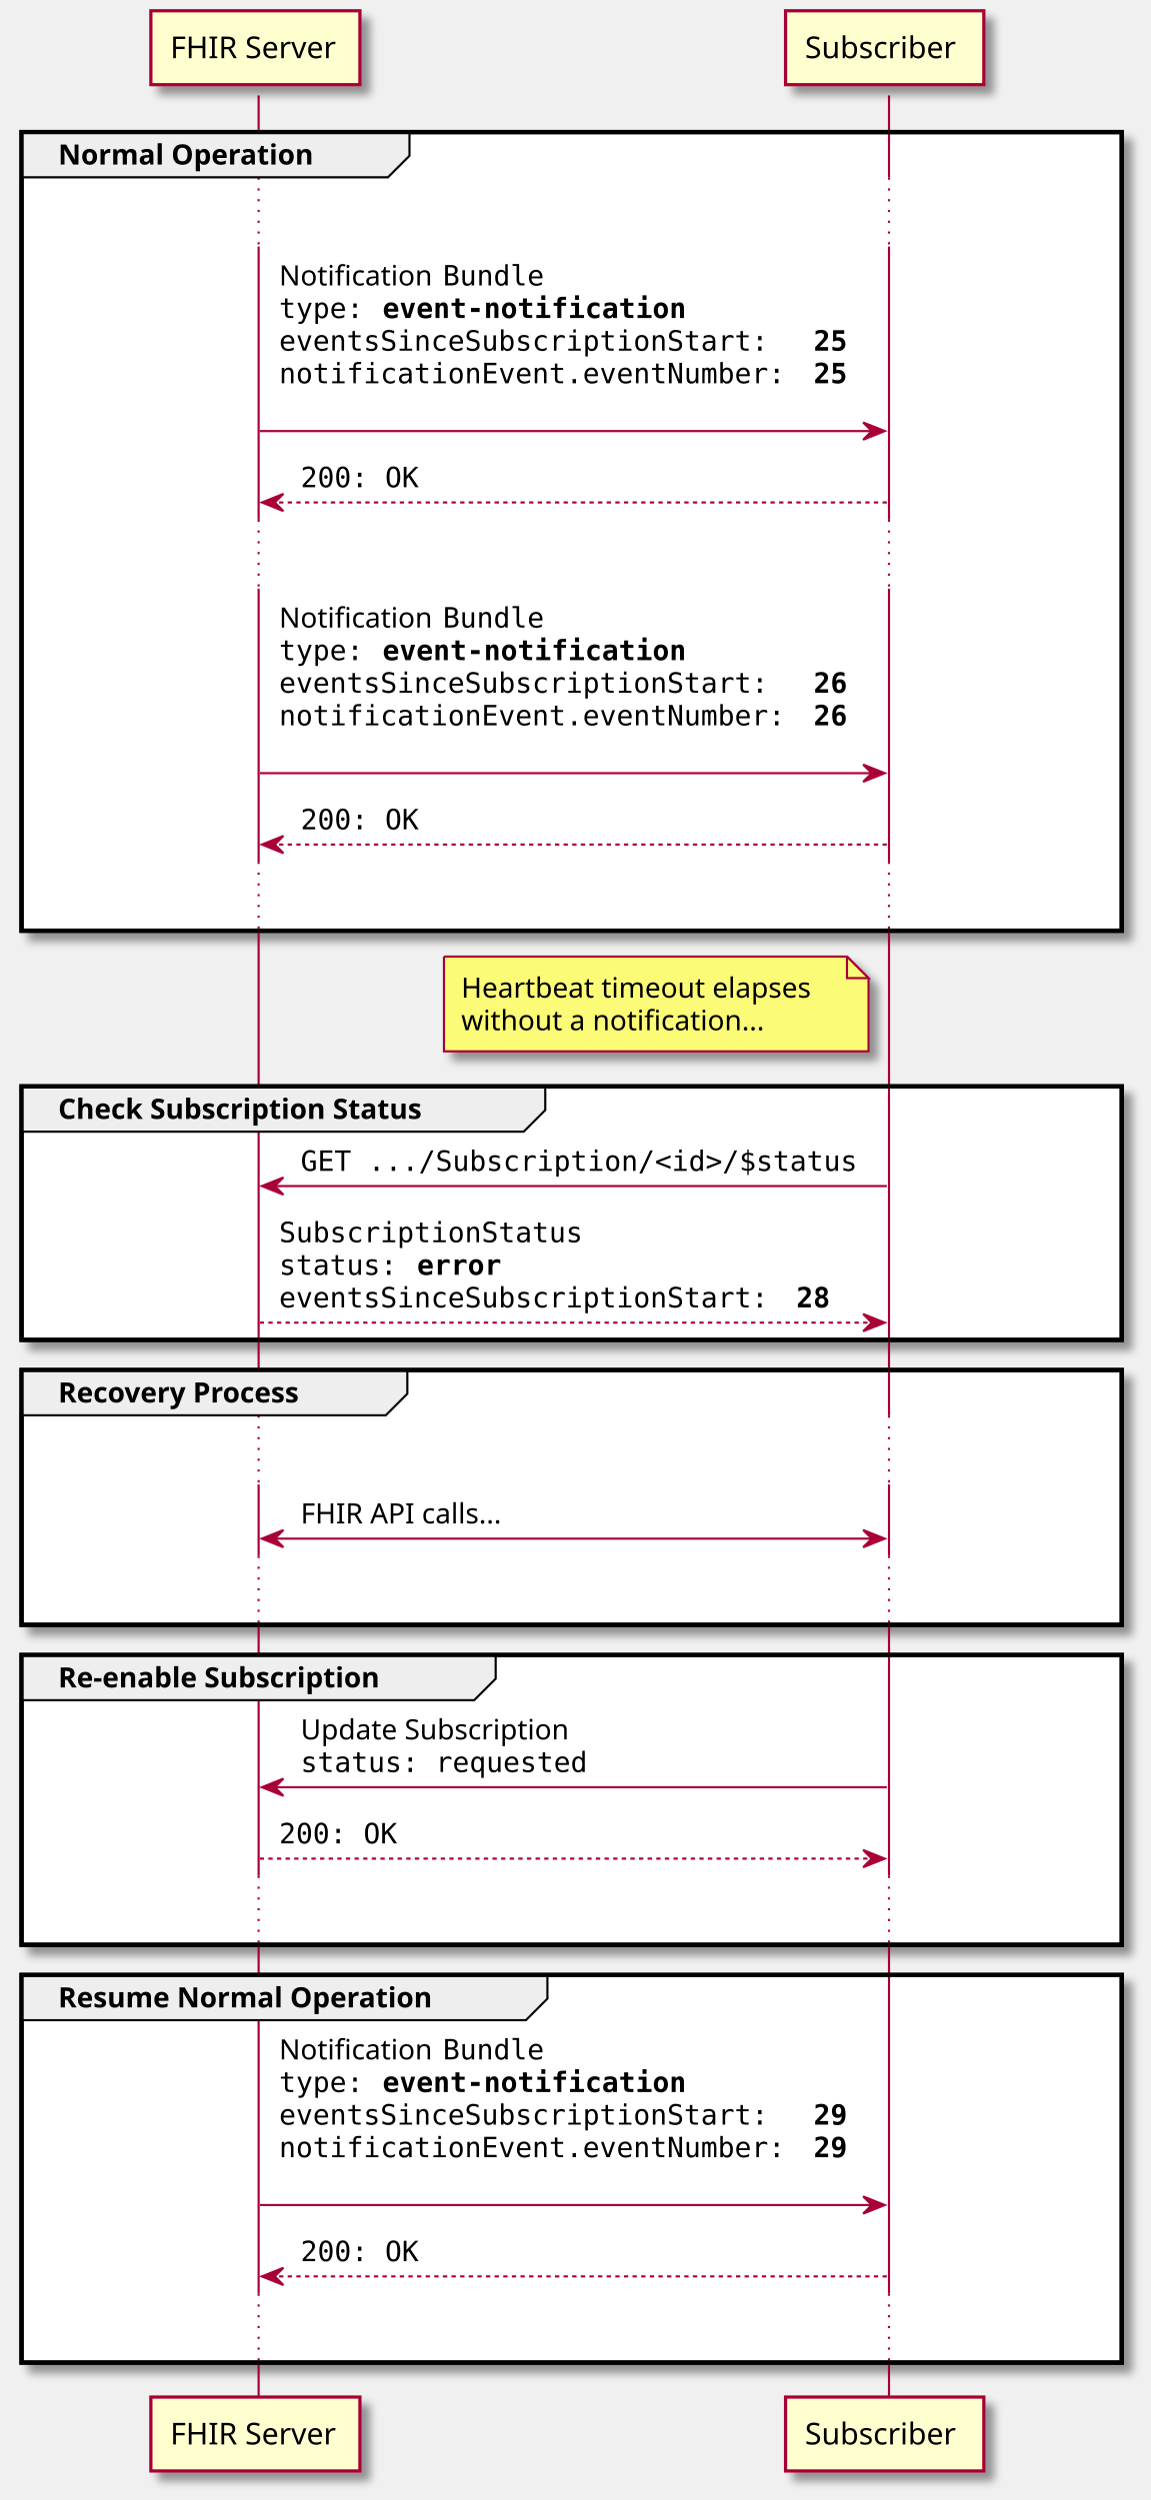
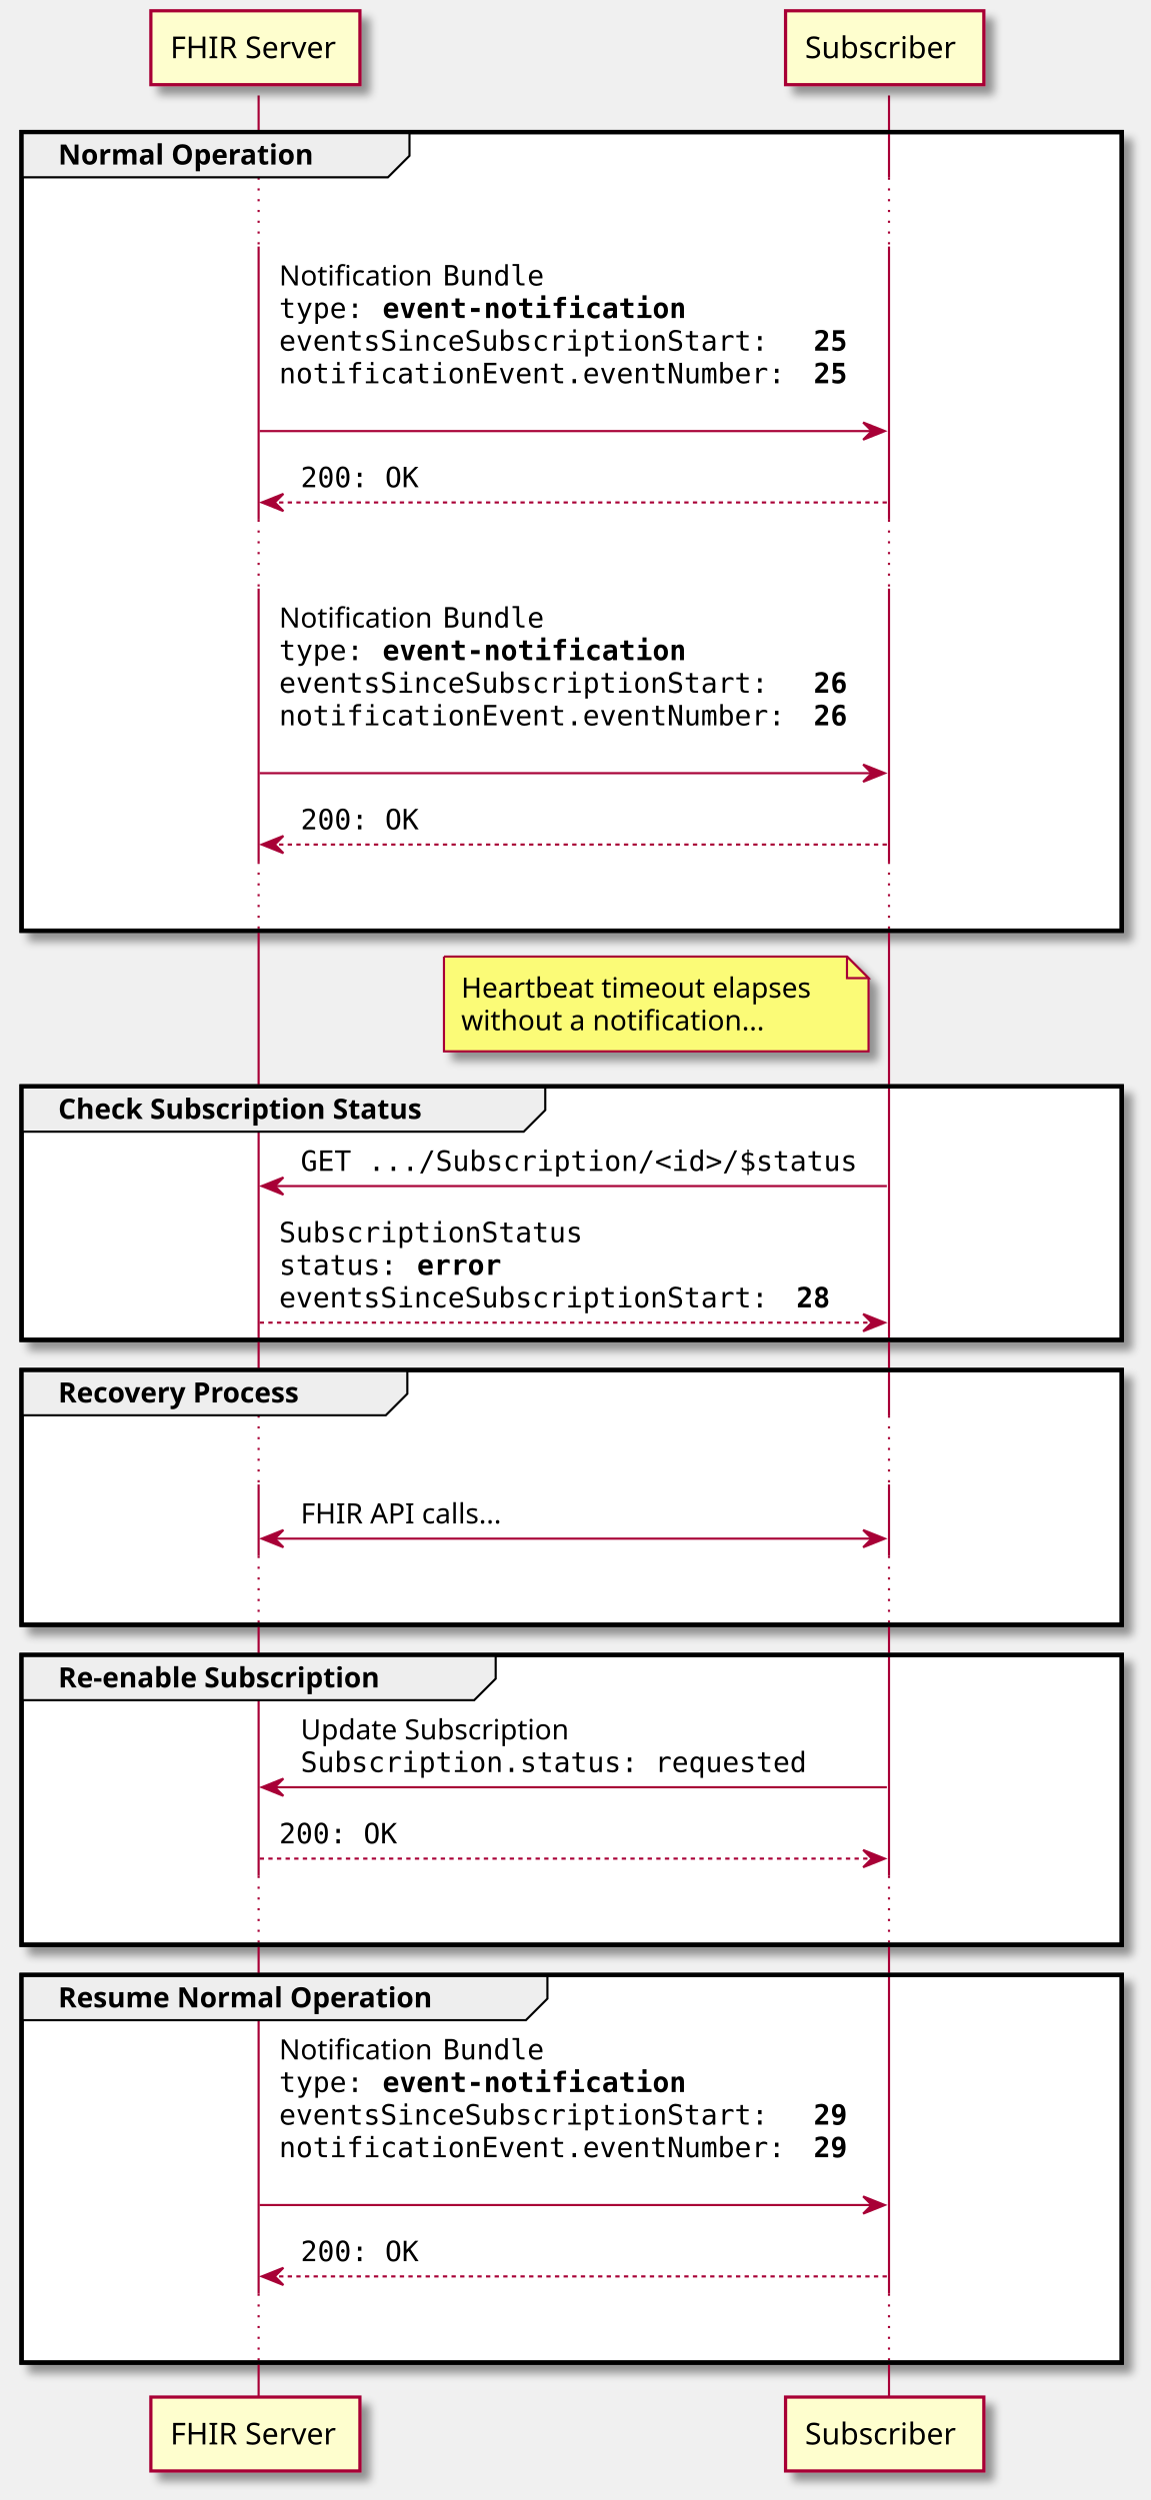
<svg xmlns="http://www.w3.org/2000/svg" contentScriptType="application/ecmascript" contentStyleType="text/css" height="1160px" preserveAspectRatio="none" style="width:534px;height:1160px;background:#FFFFFF;" version="1.1" viewBox="0 0 534 1160" width="534px" zoomAndPan="magnify">
  <defs>
    <filter height="300%" id="f1nfqlmxdholrd" width="300%" x="-1" y="-1">
      <feGaussianBlur result="blurOut" stdDeviation="2.0" />
      <feColorMatrix in="blurOut" result="blurOut2" type="matrix" values="0 0 0 0 0 0 0 0 0 0 0 0 0 0 0 0 0 0 .4 0" />
      <feOffset dx="4.0" dy="4.0" in="blurOut2" result="blurOut3" />
      <feBlend in="SourceGraphic" in2="blurOut3" mode="normal" />
    </filter>
  </defs>
  <g>
    <rect fill="#FFFFFF" filter="url(#f1nfqlmxdholrd)" height="370.727" style="stroke:#000000;stroke-width:2.0;" width="510.5" x="10" y="61.297" />
    <rect fill="#FFFFFF" filter="url(#f1nfqlmxdholrd)" height="117.664" style="stroke:#000000;stroke-width:2.0;" width="510.5" x="10" y="504.289" />
    <rect fill="#FFFFFF" filter="url(#f1nfqlmxdholrd)" height="118.266" style="stroke:#000000;stroke-width:2.0;" width="510.5" x="10" y="635.953" />
    <rect fill="#FFFFFF" filter="url(#f1nfqlmxdholrd)" height="134.531" style="stroke:#000000;stroke-width:2.0;" width="510.5" x="10" y="768.219" />
    <rect fill="#FFFFFF" filter="url(#f1nfqlmxdholrd)" height="179.93" style="stroke:#000000;stroke-width:2.0;" width="510.5" x="10" y="916.75" />
    <line style="stroke:#A80036;stroke-width:1.0;" x1="120" x2="120" y1="44.297" y2="82.43" />
    <line style="stroke:#A80036;stroke-width:1.0;stroke-dasharray:1.0,4.0;" x1="120" x2="120" y1="82.43" y2="114.43" />
    <line style="stroke:#A80036;stroke-width:1.0;" x1="120" x2="120" y1="114.43" y2="241.227" />
    <line style="stroke:#A80036;stroke-width:1.0;stroke-dasharray:1.0,4.0;" x1="120" x2="120" y1="241.227" y2="273.227" />
    <line style="stroke:#A80036;stroke-width:1.0;" x1="120" x2="120" y1="273.227" y2="400.023" />
    <line style="stroke:#A80036;stroke-width:1.0;stroke-dasharray:1.0,4.0;" x1="120" x2="120" y1="400.023" y2="432.023" />
    <line style="stroke:#A80036;stroke-width:1.0;" x1="120" x2="120" y1="432.023" y2="657.086" />
    <line style="stroke:#A80036;stroke-width:1.0;stroke-dasharray:1.0,4.0;" x1="120" x2="120" y1="657.086" y2="689.086" />
    <line style="stroke:#A80036;stroke-width:1.0;" x1="120" x2="120" y1="689.086" y2="722.219" />
    <line style="stroke:#A80036;stroke-width:1.0;stroke-dasharray:1.0,4.0;" x1="120" x2="120" y1="722.219" y2="754.219" />
    <line style="stroke:#A80036;stroke-width:1.0;" x1="120" x2="120" y1="754.219" y2="870.75" />
    <line style="stroke:#A80036;stroke-width:1.0;stroke-dasharray:1.0,4.0;" x1="120" x2="120" y1="870.75" y2="902.75" />
    <line style="stroke:#A80036;stroke-width:1.0;" x1="120" x2="120" y1="902.75" y2="1064.68" />
    <line style="stroke:#A80036;stroke-width:1.0;stroke-dasharray:1.0,4.0;" x1="120" x2="120" y1="1064.68" y2="1096.68" />
    <line style="stroke:#A80036;stroke-width:1.0;" x1="120" x2="120" y1="1096.68" y2="1113.68" />
    <line style="stroke:#A80036;stroke-width:1.0;" x1="412.5" x2="412.5" y1="44.297" y2="82.43" />
    <line style="stroke:#A80036;stroke-width:1.0;stroke-dasharray:1.0,4.0;" x1="412.5" x2="412.5" y1="82.43" y2="114.43" />
    <line style="stroke:#A80036;stroke-width:1.0;" x1="412.5" x2="412.5" y1="114.43" y2="241.227" />
    <line style="stroke:#A80036;stroke-width:1.0;stroke-dasharray:1.0,4.0;" x1="412.5" x2="412.5" y1="241.227" y2="273.227" />
    <line style="stroke:#A80036;stroke-width:1.0;" x1="412.5" x2="412.5" y1="273.227" y2="400.023" />
    <line style="stroke:#A80036;stroke-width:1.0;stroke-dasharray:1.0,4.0;" x1="412.5" x2="412.5" y1="400.023" y2="432.023" />
    <line style="stroke:#A80036;stroke-width:1.0;" x1="412.5" x2="412.5" y1="432.023" y2="657.086" />
    <line style="stroke:#A80036;stroke-width:1.0;stroke-dasharray:1.0,4.0;" x1="412.5" x2="412.5" y1="657.086" y2="689.086" />
    <line style="stroke:#A80036;stroke-width:1.0;" x1="412.5" x2="412.5" y1="689.086" y2="722.219" />
    <line style="stroke:#A80036;stroke-width:1.0;stroke-dasharray:1.0,4.0;" x1="412.5" x2="412.5" y1="722.219" y2="754.219" />
    <line style="stroke:#A80036;stroke-width:1.0;" x1="412.5" x2="412.5" y1="754.219" y2="870.75" />
    <line style="stroke:#A80036;stroke-width:1.0;stroke-dasharray:1.0,4.0;" x1="412.5" x2="412.5" y1="870.75" y2="902.75" />
    <line style="stroke:#A80036;stroke-width:1.0;" x1="412.5" x2="412.5" y1="902.75" y2="1064.68" />
    <line style="stroke:#A80036;stroke-width:1.0;stroke-dasharray:1.0,4.0;" x1="412.5" x2="412.5" y1="1064.68" y2="1096.68" />
    <line style="stroke:#A80036;stroke-width:1.0;" x1="412.5" x2="412.5" y1="1096.68" y2="1113.68" />
    <rect fill="#FEFECE" filter="url(#f1nfqlmxdholrd)" height="34.297" style="stroke:#A80036;stroke-width:1.5;" width="97" x="70" y="5" />
    <text fill="#000000" font-family="sans-serif" font-size="14" lengthAdjust="spacing" textLength="79" x="79" y="26.995">FHIR Server</text>
    <rect fill="#FEFECE" filter="url(#f1nfqlmxdholrd)" height="34.297" style="stroke:#A80036;stroke-width:1.5;" width="97" x="70" y="1112.68" />
    <text fill="#000000" font-family="sans-serif" font-size="14" lengthAdjust="spacing" textLength="79" x="79" y="1134.675">FHIR Server</text>
    <rect fill="#FEFECE" filter="url(#f1nfqlmxdholrd)" height="34.297" style="stroke:#A80036;stroke-width:1.5;" width="92" x="364.5" y="5" />
    <text fill="#000000" font-family="sans-serif" font-size="14" lengthAdjust="spacing" textLength="74" x="373.5" y="26.995">Subscriber</text>
    <rect fill="#FEFECE" filter="url(#f1nfqlmxdholrd)" height="34.297" style="stroke:#A80036;stroke-width:1.5;" width="92" x="364.5" y="1112.68" />
    <text fill="#000000" font-family="sans-serif" font-size="14" lengthAdjust="spacing" textLength="74" x="373.5" y="1134.675">Subscriber</text>
    <path d="M10,61.297 L190,61.297 L190,72.297 L180,82.297 L10,82.297 L10,61.297 " fill="#EEEEEE" style="stroke:#000000;stroke-width:1.0;" />
    <rect fill="none" height="370.727" style="stroke:#000000;stroke-width:2.0;" width="510.5" x="10" y="61.297" />
    <text fill="#000000" font-family="sans-serif" font-size="13" font-weight="bold" lengthAdjust="spacing" textLength="131" x="27" y="76.364">Normal Operation</text>
    <polygon fill="#A80036" points="400.5,196.094,410.5,200.094,400.5,204.094,404.5,200.094" style="stroke:#A80036;stroke-width:1.0;" />
    <line style="stroke:#A80036;stroke-width:1.0;" x1="120.5" x2="406.5" y1="200.094" y2="200.094" />
    <text fill="#000000" font-family="sans-serif" font-size="13" lengthAdjust="spacing" textLength="72" x="129.5" y="132.497">Notification</text>
    <text fill="#000000" font-family="monospace" font-size="13" lengthAdjust="spacing" textLength="48" x="205.5" y="132.497">Bundle</text>
    <text fill="#000000" font-family="monospace" font-size="13" lengthAdjust="spacing" textLength="40" x="129.5" y="147.629">type:</text>
    <text fill="#000000" font-family="monospace" font-size="13" font-weight="bold" lengthAdjust="spacing" textLength="144" x="177.5" y="147.629">event-notification</text>
    <text fill="#000000" font-family="monospace" font-size="13" lengthAdjust="spacing" textLength="232" x="129.5" y="162.762">eventsSinceSubscriptionStart:</text>
    <text fill="#000000" font-family="monospace" font-size="13" font-weight="bold" lengthAdjust="spacing" textLength="16" x="377.5" y="162.762">25</text>
    <text fill="#000000" font-family="monospace" font-size="13" lengthAdjust="spacing" textLength="240" x="129.5" y="177.895">notificationEvent.eventNumber:</text>
    <text fill="#000000" font-family="monospace" font-size="13" font-weight="bold" lengthAdjust="spacing" textLength="16" x="377.5" y="177.895">25</text>
    <text fill="#000000" font-family="sans-serif" font-size="13" lengthAdjust="spacing" textLength="0" x="133.5" y="193.028" />
    <polygon fill="#A80036" points="131.5,229.227,121.5,233.227,131.5,237.227,127.5,233.227" style="stroke:#A80036;stroke-width:1.0;" />
    <line style="stroke:#A80036;stroke-width:1.0;stroke-dasharray:2.0,2.0;" x1="125.5" x2="411.5" y1="233.227" y2="233.227" />
    <text fill="#000000" font-family="monospace" font-size="13" lengthAdjust="spacing" textLength="56" x="139.5" y="226.161">200: OK</text>
    <polygon fill="#A80036" points="400.5,354.891,410.5,358.891,400.5,362.891,404.5,358.891" style="stroke:#A80036;stroke-width:1.0;" />
    <line style="stroke:#A80036;stroke-width:1.0;" x1="120.5" x2="406.5" y1="358.891" y2="358.891" />
    <text fill="#000000" font-family="sans-serif" font-size="13" lengthAdjust="spacing" textLength="72" x="129.5" y="291.293">Notification</text>
    <text fill="#000000" font-family="monospace" font-size="13" lengthAdjust="spacing" textLength="48" x="205.5" y="291.293">Bundle</text>
    <text fill="#000000" font-family="monospace" font-size="13" lengthAdjust="spacing" textLength="40" x="129.5" y="306.426">type:</text>
    <text fill="#000000" font-family="monospace" font-size="13" font-weight="bold" lengthAdjust="spacing" textLength="144" x="177.5" y="306.426">event-notification</text>
    <text fill="#000000" font-family="monospace" font-size="13" lengthAdjust="spacing" textLength="232" x="129.5" y="321.559">eventsSinceSubscriptionStart:</text>
    <text fill="#000000" font-family="monospace" font-size="13" font-weight="bold" lengthAdjust="spacing" textLength="16" x="377.5" y="321.559">26</text>
    <text fill="#000000" font-family="monospace" font-size="13" lengthAdjust="spacing" textLength="240" x="129.5" y="336.692">notificationEvent.eventNumber:</text>
    <text fill="#000000" font-family="monospace" font-size="13" font-weight="bold" lengthAdjust="spacing" textLength="16" x="377.5" y="336.692">26</text>
    <text fill="#000000" font-family="sans-serif" font-size="13" lengthAdjust="spacing" textLength="0" x="133.5" y="351.825" />
    <polygon fill="#A80036" points="131.5,388.023,121.5,392.023,131.5,396.023,127.5,392.023" style="stroke:#A80036;stroke-width:1.0;" />
    <line style="stroke:#A80036;stroke-width:1.0;stroke-dasharray:2.0,2.0;" x1="125.5" x2="411.5" y1="392.023" y2="392.023" />
    <text fill="#000000" font-family="monospace" font-size="13" lengthAdjust="spacing" textLength="56" x="139.5" y="384.957">200: OK</text>
    <path d="M206,444.023 L206,488.023 L403,488.023 L403,454.023 L393,444.023 L206,444.023 " fill="#FBFB77" filter="url(#f1nfqlmxdholrd)" style="stroke:#A80036;stroke-width:1.0;" />
    <path d="M393,444.023 L393,454.023 L403,454.023 L393,444.023 " fill="#FBFB77" style="stroke:#A80036;stroke-width:1.0;" />
    <text fill="#000000" font-family="sans-serif" font-size="13" lengthAdjust="spacing" textLength="172" x="214" y="463.09">Heartbeat timeout elapses</text>
    <text fill="#000000" font-family="sans-serif" font-size="13" lengthAdjust="spacing" textLength="144" x="214" y="478.223">without a notification...</text>
    <path d="M10,504.289 L253,504.289 L253,515.289 L243,525.289 L10,525.289 L10,504.289 " fill="#EEEEEE" style="stroke:#000000;stroke-width:1.0;" />
    <rect fill="none" height="117.664" style="stroke:#000000;stroke-width:2.0;" width="510.5" x="10" y="504.289" />
    <text fill="#000000" font-family="sans-serif" font-size="13" font-weight="bold" lengthAdjust="spacing" textLength="194" x="27" y="519.356">Check Subscription Status</text>
    <polygon fill="#A80036" points="131.5,546.555,121.5,550.555,131.5,554.555,127.5,550.555" style="stroke:#A80036;stroke-width:1.0;" />
    <line style="stroke:#A80036;stroke-width:1.0;" x1="125.5" x2="411.5" y1="550.555" y2="550.555" />
    <text fill="#000000" font-family="monospace" font-size="13" lengthAdjust="spacing" textLength="264" x="139.5" y="543.489">GET .../Subscription/&lt;id&gt;/$status</text>
    <polygon fill="#A80036" points="400.5,609.953,410.5,613.953,400.5,617.953,404.5,613.953" style="stroke:#A80036;stroke-width:1.0;" />
    <line style="stroke:#A80036;stroke-width:1.0;stroke-dasharray:2.0,2.0;" x1="120.5" x2="406.5" y1="613.953" y2="613.953" />
    <text fill="#000000" font-family="monospace" font-size="13" lengthAdjust="spacing" textLength="144" x="129.5" y="576.622">SubscriptionStatus</text>
    <text fill="#000000" font-family="monospace" font-size="13" lengthAdjust="spacing" textLength="56" x="129.5" y="591.754">status:</text>
    <text fill="#000000" font-family="monospace" font-size="13" font-weight="bold" lengthAdjust="spacing" textLength="40" x="193.5" y="591.754">error</text>
    <text fill="#000000" font-family="monospace" font-size="13" lengthAdjust="spacing" textLength="232" x="129.5" y="606.887">eventsSinceSubscriptionStart:</text>
    <text fill="#000000" font-family="monospace" font-size="13" font-weight="bold" lengthAdjust="spacing" textLength="16" x="369.5" y="606.887">28</text>
    <path d="M10,635.953 L189,635.953 L189,646.953 L179,656.953 L10,656.953 L10,635.953 " fill="#EEEEEE" style="stroke:#000000;stroke-width:1.0;" />
    <rect fill="none" height="118.266" style="stroke:#000000;stroke-width:2.0;" width="510.5" x="10" y="635.953" />
    <text fill="#000000" font-family="sans-serif" font-size="13" font-weight="bold" lengthAdjust="spacing" textLength="130" x="27" y="651.02">Recovery Process</text>
    <polygon fill="#A80036" points="131.5,710.219,121.5,714.219,131.5,718.219,127.5,714.219" style="stroke:#A80036;stroke-width:1.0;" />
    <polygon fill="#A80036" points="400.5,710.219,410.5,714.219,400.5,718.219,404.5,714.219" style="stroke:#A80036;stroke-width:1.0;" />
    <line style="stroke:#A80036;stroke-width:1.0;" x1="125.5" x2="406.5" y1="714.219" y2="714.219" />
    <text fill="#000000" font-family="sans-serif" font-size="13" lengthAdjust="spacing" textLength="96" x="139.5" y="707.153">FHIR API calls...</text>
    <path d="M10,768.219 L230,768.219 L230,779.219 L220,789.219 L10,789.219 L10,768.219 " fill="#EEEEEE" style="stroke:#000000;stroke-width:1.0;" />
    <rect fill="none" height="134.531" style="stroke:#000000;stroke-width:2.0;" width="510.5" x="10" y="768.219" />
    <text fill="#000000" font-family="sans-serif" font-size="13" font-weight="bold" lengthAdjust="spacing" textLength="171" x="27" y="783.286">Re-enable Subscription</text>
    <polygon fill="#A80036" points="131.5,825.617,121.5,829.617,131.5,833.617,127.5,829.617" style="stroke:#A80036;stroke-width:1.0;" />
    <line style="stroke:#A80036;stroke-width:1.0;" x1="125.5" x2="411.5" y1="829.617" y2="829.617" />
    <text fill="#000000" font-family="sans-serif" font-size="13" lengthAdjust="spacing" textLength="130" x="139.5" y="807.418">Update Subscription</text>
-     <text fill="#000000" font-family="monospace" font-size="13" lengthAdjust="spacing" textLength="136" x="139.5" y="822.551">status: requested</text>
+     <text fill="#000000" font-family="monospace" font-size="13" lengthAdjust="spacing" textLength="240" x="139.5" y="822.551">Subscription.status: requested</text>
    <polygon fill="#A80036" points="400.5,858.75,410.5,862.75,400.5,866.75,404.5,862.75" style="stroke:#A80036;stroke-width:1.0;" />
    <line style="stroke:#A80036;stroke-width:1.0;stroke-dasharray:2.0,2.0;" x1="120.5" x2="406.5" y1="862.75" y2="862.75" />
    <text fill="#000000" font-family="monospace" font-size="13" lengthAdjust="spacing" textLength="56" x="129.5" y="855.684">200: OK</text>
    <path d="M10,916.75 L254,916.75 L254,927.75 L244,937.75 L10,937.75 L10,916.75 " fill="#EEEEEE" style="stroke:#000000;stroke-width:1.0;" />
    <rect fill="none" height="179.93" style="stroke:#000000;stroke-width:2.0;" width="510.5" x="10" y="916.75" />
    <text fill="#000000" font-family="sans-serif" font-size="13" font-weight="bold" lengthAdjust="spacing" textLength="195" x="27" y="931.817">Resume Normal Operation</text>
    <polygon fill="#A80036" points="400.5,1019.547,410.5,1023.547,400.5,1027.547,404.5,1023.547" style="stroke:#A80036;stroke-width:1.0;" />
    <line style="stroke:#A80036;stroke-width:1.0;" x1="120.5" x2="406.5" y1="1023.547" y2="1023.547" />
    <text fill="#000000" font-family="sans-serif" font-size="13" lengthAdjust="spacing" textLength="72" x="129.5" y="955.95">Notification</text>
    <text fill="#000000" font-family="monospace" font-size="13" lengthAdjust="spacing" textLength="48" x="205.5" y="955.95">Bundle</text>
    <text fill="#000000" font-family="monospace" font-size="13" lengthAdjust="spacing" textLength="40" x="129.5" y="971.082">type:</text>
    <text fill="#000000" font-family="monospace" font-size="13" font-weight="bold" lengthAdjust="spacing" textLength="144" x="177.5" y="971.082">event-notification</text>
    <text fill="#000000" font-family="monospace" font-size="13" lengthAdjust="spacing" textLength="232" x="129.5" y="986.215">eventsSinceSubscriptionStart:</text>
    <text fill="#000000" font-family="monospace" font-size="13" font-weight="bold" lengthAdjust="spacing" textLength="16" x="377.5" y="986.215">29</text>
    <text fill="#000000" font-family="monospace" font-size="13" lengthAdjust="spacing" textLength="240" x="129.5" y="1001.348">notificationEvent.eventNumber:</text>
    <text fill="#000000" font-family="monospace" font-size="13" font-weight="bold" lengthAdjust="spacing" textLength="16" x="377.5" y="1001.348">29</text>
    <text fill="#000000" font-family="sans-serif" font-size="13" lengthAdjust="spacing" textLength="0" x="133.5" y="1016.481" />
    <polygon fill="#A80036" points="131.5,1052.68,121.5,1056.68,131.5,1060.68,127.5,1056.68" style="stroke:#A80036;stroke-width:1.0;" />
    <line style="stroke:#A80036;stroke-width:1.0;stroke-dasharray:2.0,2.0;" x1="125.5" x2="411.5" y1="1056.68" y2="1056.68" />
    <text fill="#000000" font-family="monospace" font-size="13" lengthAdjust="spacing" textLength="56" x="139.5" y="1049.614">200: OK</text>
  </g>
</svg>
